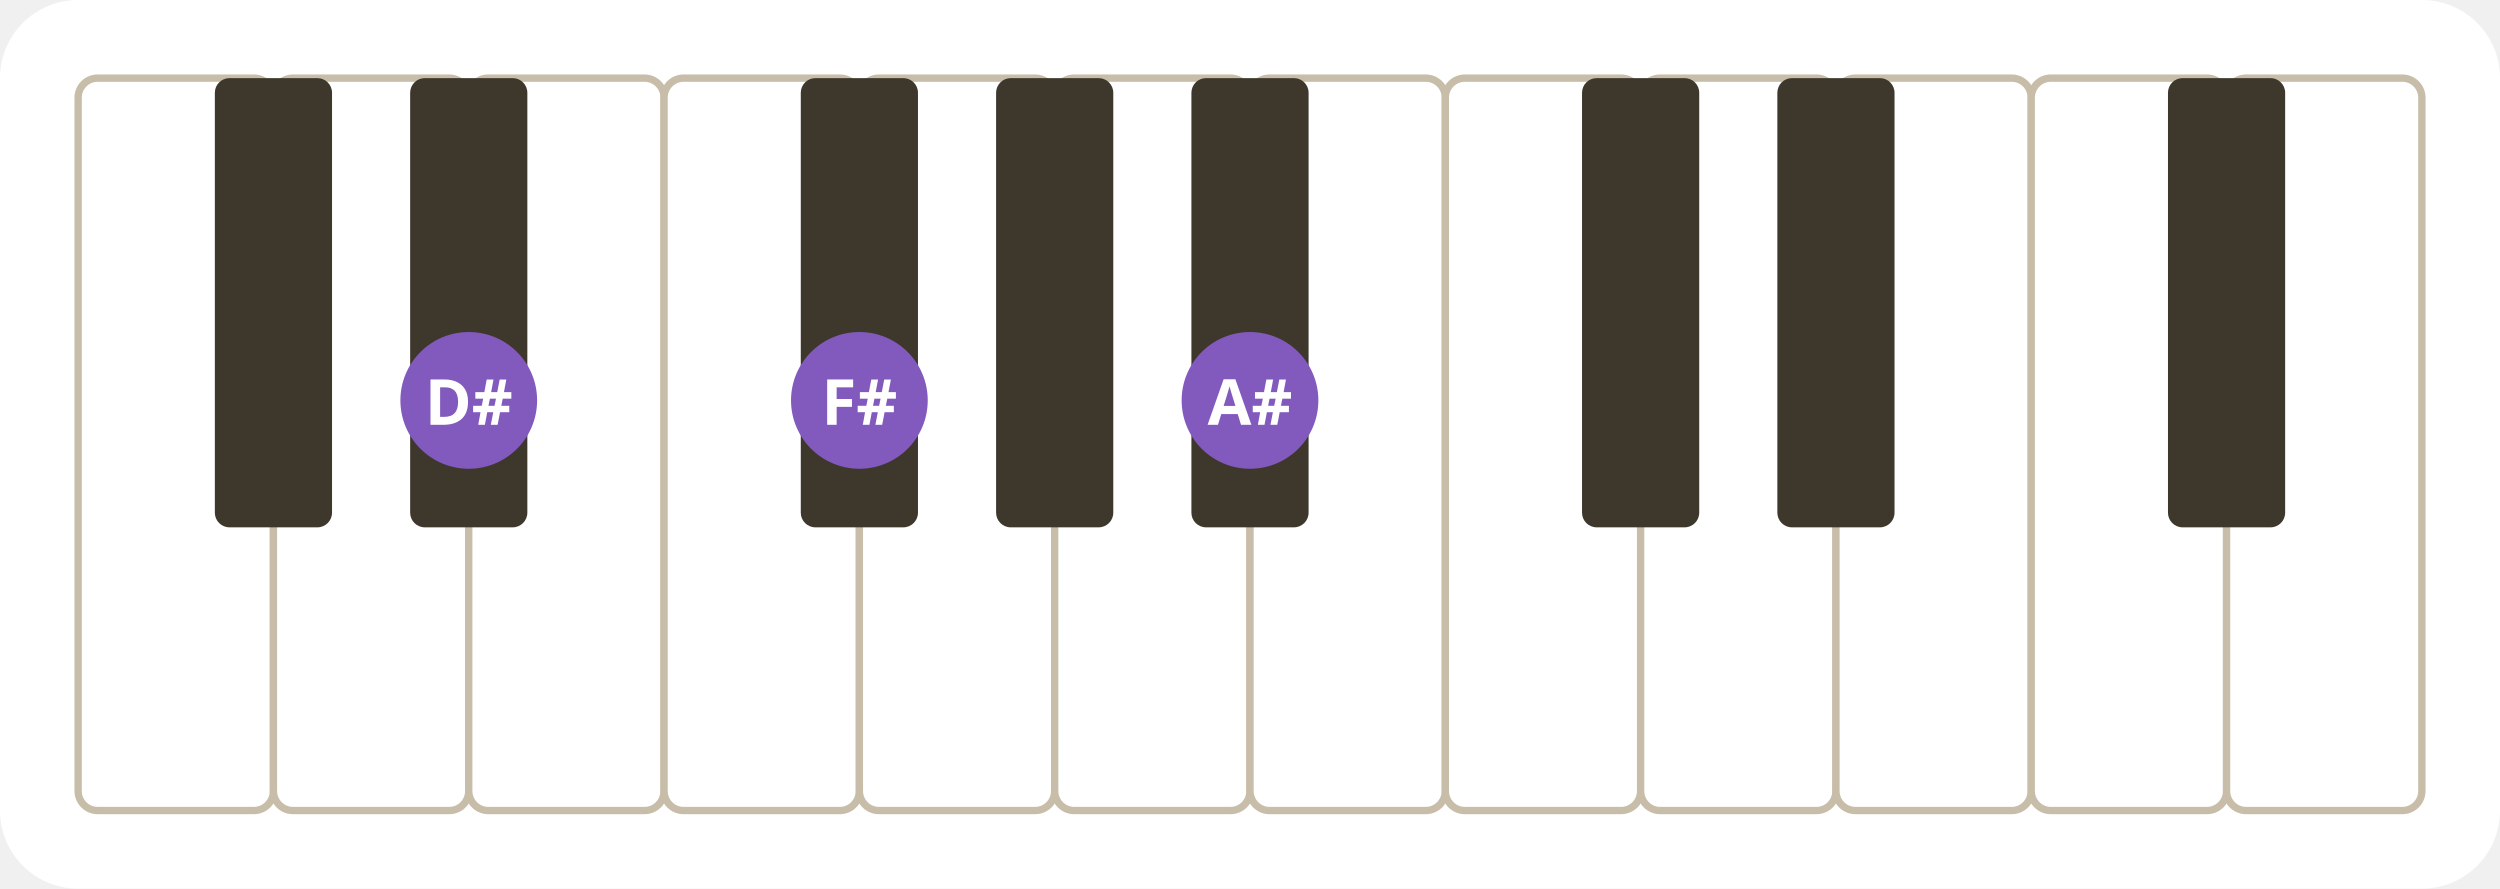
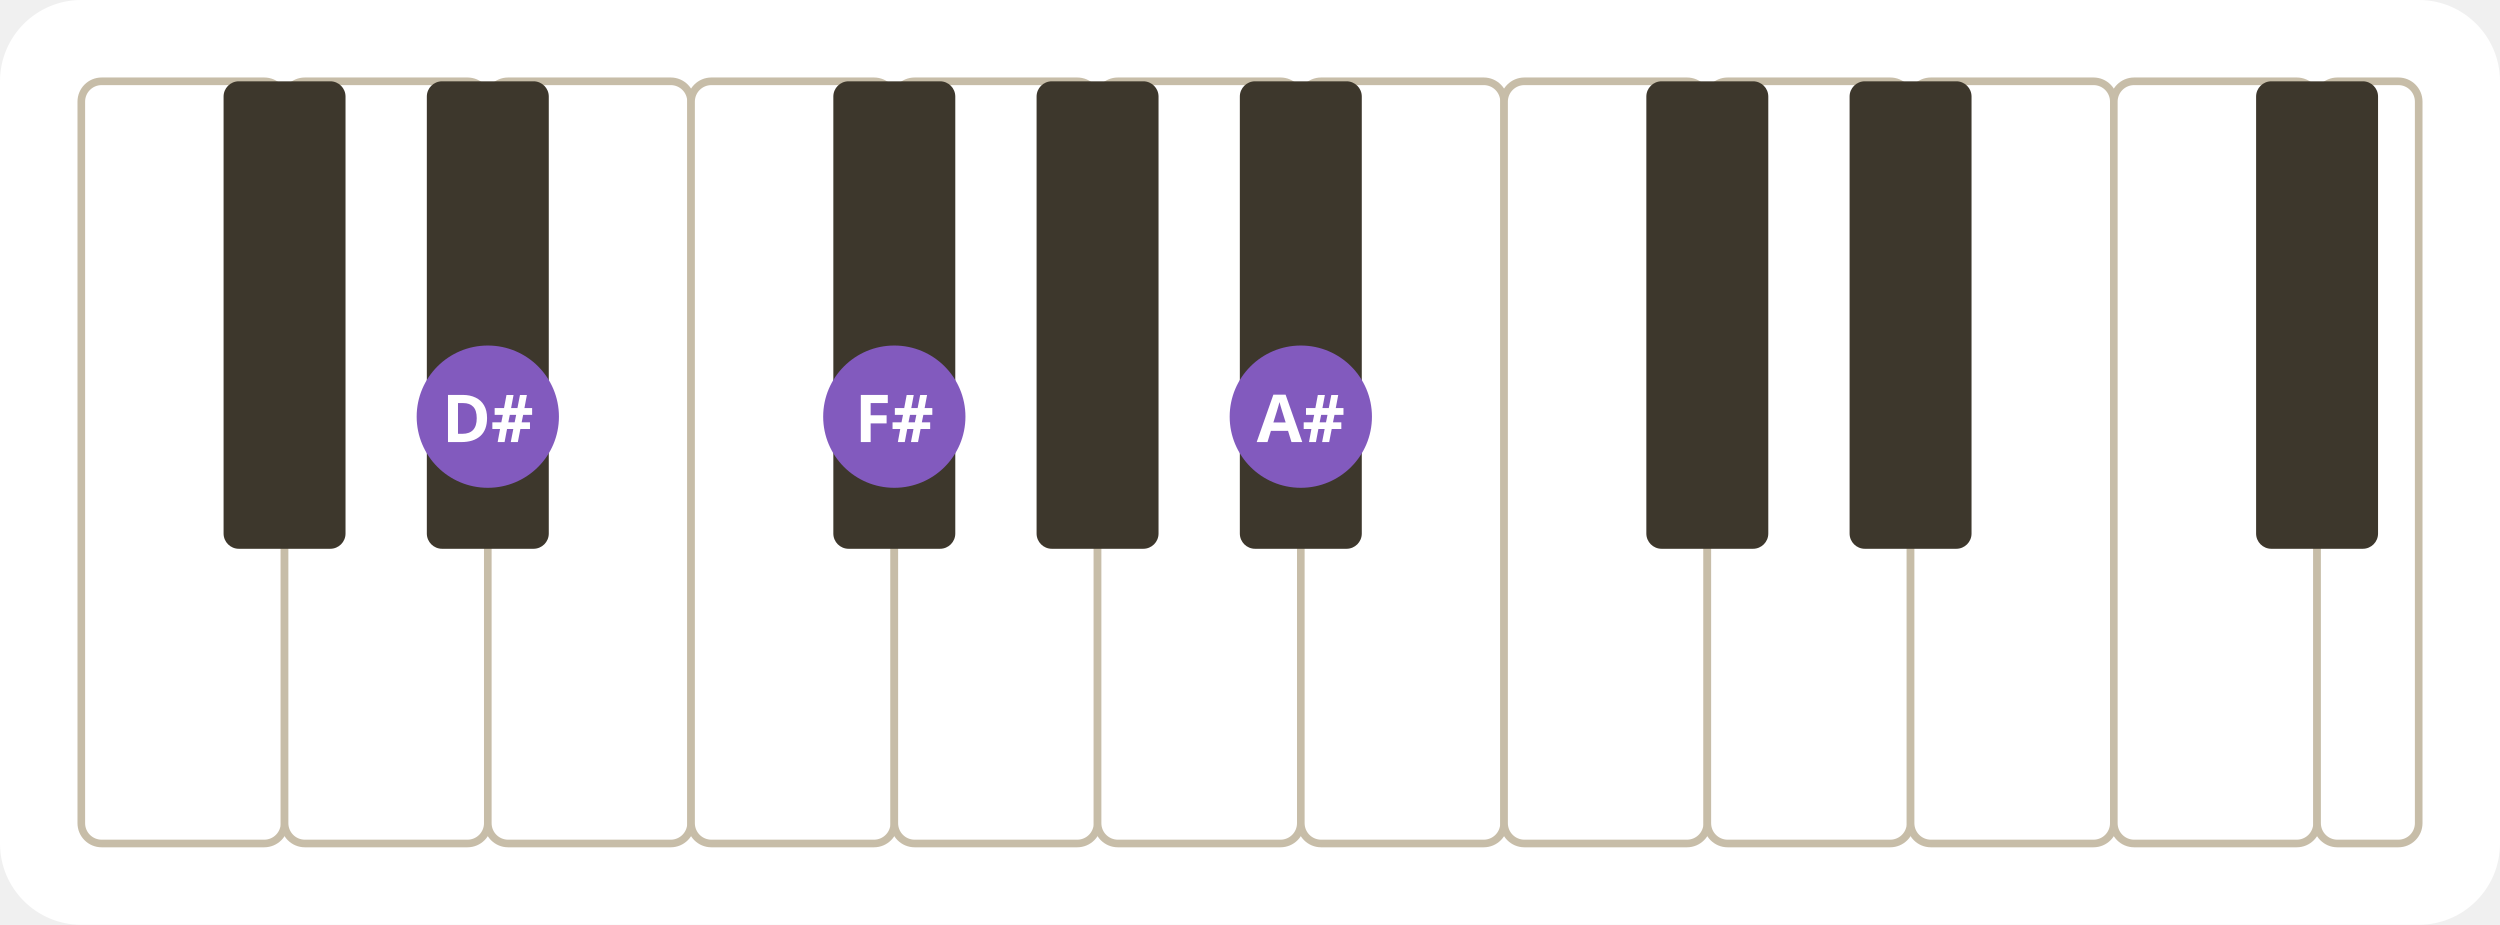
- <svg xmlns="http://www.w3.org/2000/svg" viewBox="0 0 512 182" width="512" height="182" role="img" aria-label="D# minor piano chord diagram">
-   <rect x="0" y="0" width="512" height="182" rx="16" fill="#ffffff" />
+ <svg xmlns="http://www.w3.org/2000/svg" viewBox="0 0 492 182" width="492" height="182" role="img" aria-label="D# minor piano chord diagram">
+   <rect x="0" y="0" width="492" height="182" rx="16" fill="#ffffff" />
  <rect x="16" y="16" width="40" height="150" fill="#ffffff" stroke="#c7bda8" stroke-width="1.5" rx="4" />
  <rect x="56" y="16" width="40" height="150" fill="#ffffff" stroke="#c7bda8" stroke-width="1.5" rx="4" />
  <rect x="96" y="16" width="40" height="150" fill="#ffffff" stroke="#c7bda8" stroke-width="1.5" rx="4" />
  <rect x="136" y="16" width="40" height="150" fill="#ffffff" stroke="#c7bda8" stroke-width="1.5" rx="4" />
  <rect x="176" y="16" width="40" height="150" fill="#ffffff" stroke="#c7bda8" stroke-width="1.5" rx="4" />
  <rect x="216" y="16" width="40" height="150" fill="#ffffff" stroke="#c7bda8" stroke-width="1.5" rx="4" />
  <rect x="256" y="16" width="40" height="150" fill="#ffffff" stroke="#c7bda8" stroke-width="1.5" rx="4" />
  <rect x="296" y="16" width="40" height="150" fill="#ffffff" stroke="#c7bda8" stroke-width="1.5" rx="4" />
  <rect x="336" y="16" width="40" height="150" fill="#ffffff" stroke="#c7bda8" stroke-width="1.5" rx="4" />
  <rect x="376" y="16" width="40" height="150" fill="#ffffff" stroke="#c7bda8" stroke-width="1.5" rx="4" />
  <rect x="416" y="16" width="40" height="150" fill="#ffffff" stroke="#c7bda8" stroke-width="1.5" rx="4" />
-   <rect x="456" y="16" width="40" height="150" fill="#ffffff" stroke="#c7bda8" stroke-width="1.5" rx="4" />
+   <rect x="456" y="16" width="20" height="150" fill="#ffffff" stroke="#c7bda8" stroke-width="1.5" rx="4" />
  <rect x="44" y="16" width="24" height="92" rx="3" fill="#3d372c" />
  <rect x="84" y="16" width="24" height="92" rx="3" fill="#3d372c" />
  <rect x="164" y="16" width="24" height="92" rx="3" fill="#3d372c" />
  <rect x="204" y="16" width="24" height="92" rx="3" fill="#3d372c" />
  <rect x="244" y="16" width="24" height="92" rx="3" fill="#3d372c" />
  <rect x="324" y="16" width="24" height="92" rx="3" fill="#3d372c" />
  <rect x="364" y="16" width="24" height="92" rx="3" fill="#3d372c" />
  <rect x="444" y="16" width="24" height="92" rx="3" fill="#3d372c" />
  <circle cx="96" cy="82" r="14" fill="#825abe" />
  <text x="96" y="87" text-anchor="middle" font-family="system-ui, sans-serif" font-size="13" font-weight="600" fill="#ffffff">D#</text>
  <circle cx="176" cy="82" r="14" fill="#825abe" />
  <text x="176" y="87" text-anchor="middle" font-family="system-ui, sans-serif" font-size="13" font-weight="600" fill="#ffffff">F#</text>
  <circle cx="256" cy="82" r="14" fill="#825abe" />
  <text x="256" y="87" text-anchor="middle" font-family="system-ui, sans-serif" font-size="13" font-weight="600" fill="#ffffff">A#</text>
</svg>
